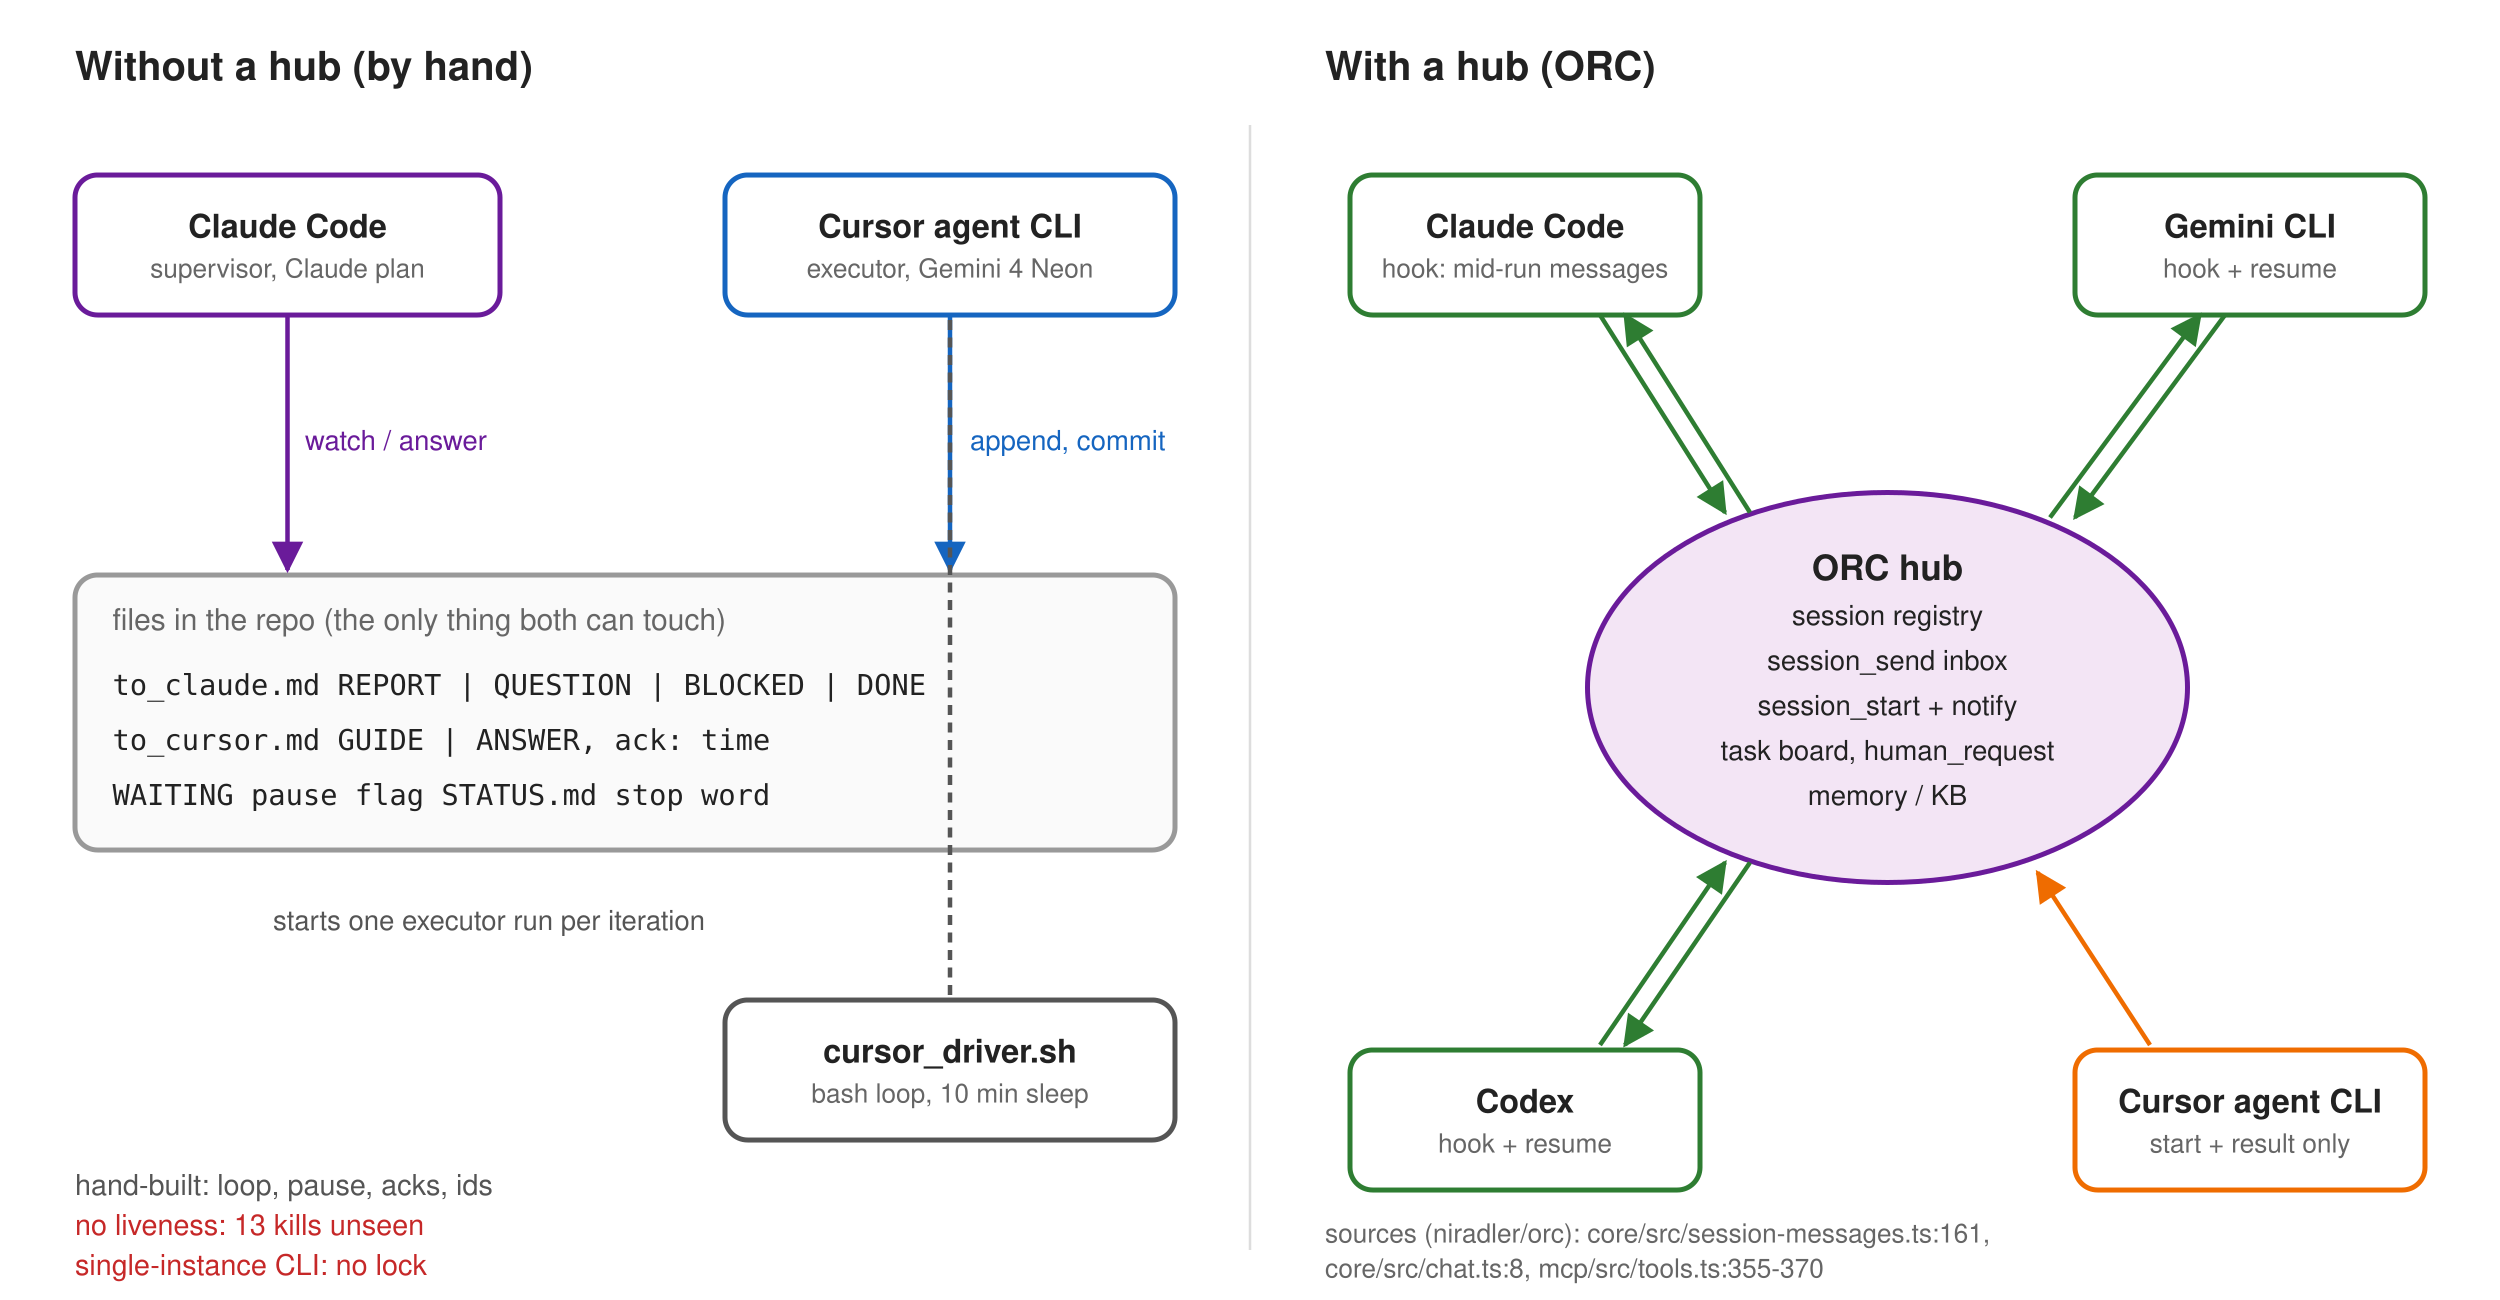
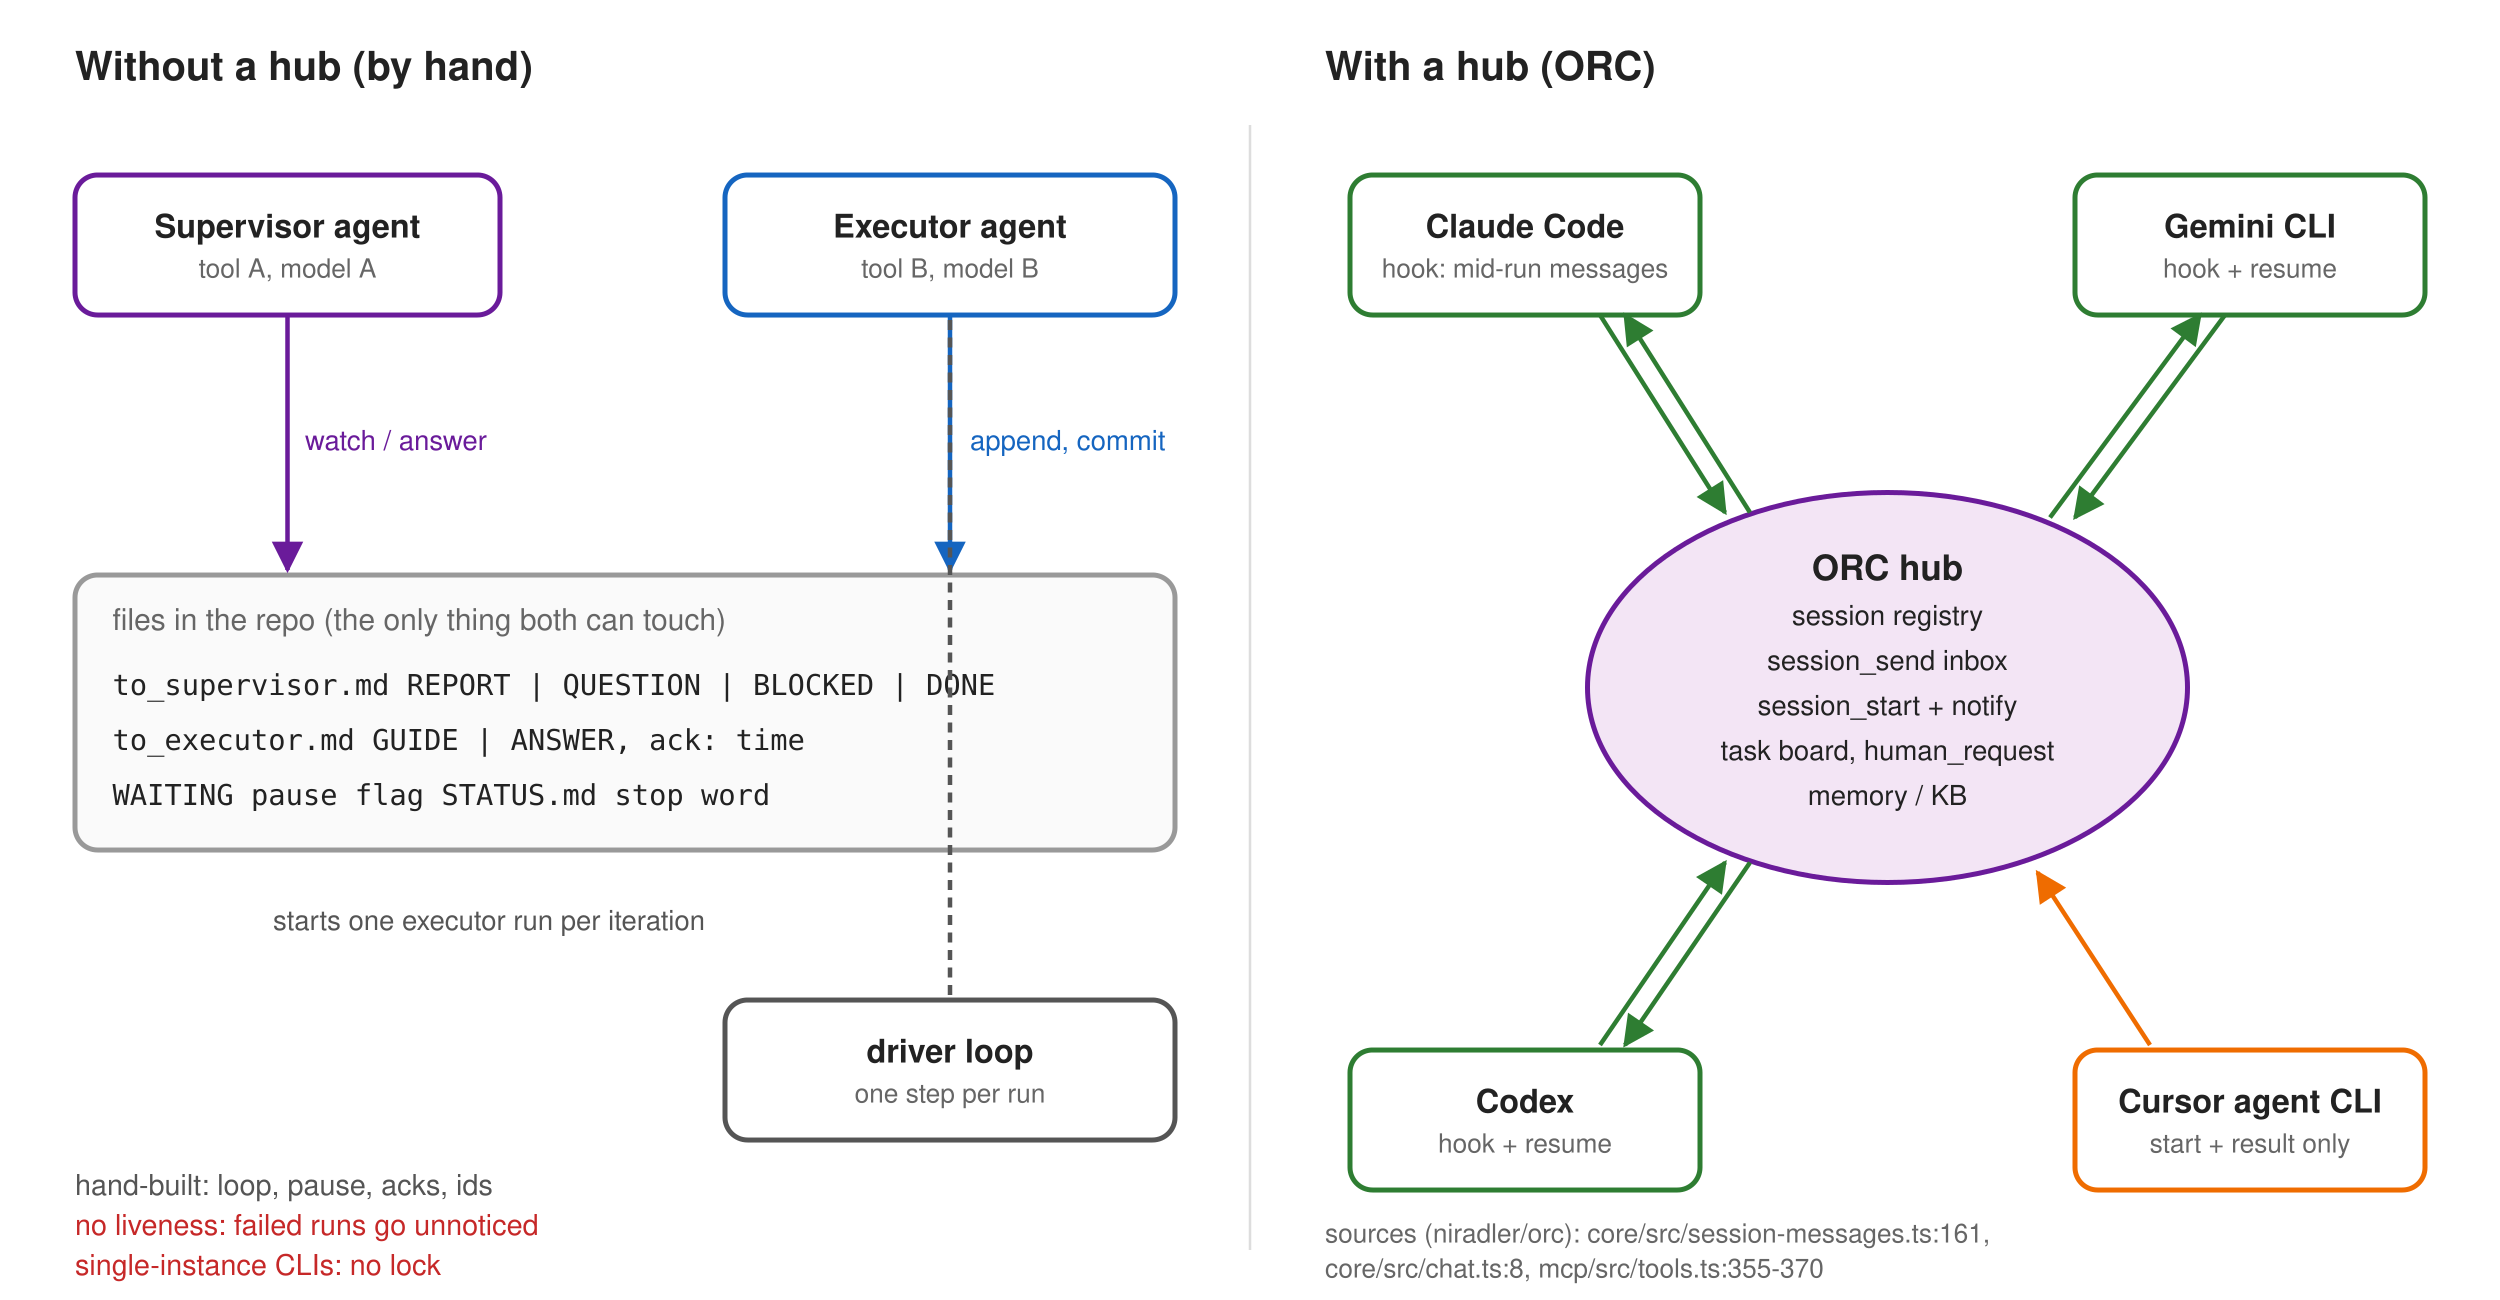
<svg xmlns="http://www.w3.org/2000/svg" viewBox="0 0 1000 520" font-family="-apple-system,Segoe UI,Helvetica,Arial,sans-serif">
  <defs>
    <marker id="a2e7d32" viewBox="0 0 10 10" refX="9" refY="5" markerWidth="7" markerHeight="7" orient="auto">
      <path d="M0,0 L10,5 L0,10 z" fill="#2e7d32" />
    </marker>
    <marker id="ac62828" viewBox="0 0 10 10" refX="9" refY="5" markerWidth="7" markerHeight="7" orient="auto">
      <path d="M0,0 L10,5 L0,10 z" fill="#c62828" />
    </marker>
    <marker id="a1565c0" viewBox="0 0 10 10" refX="9" refY="5" markerWidth="7" markerHeight="7" orient="auto">
      <path d="M0,0 L10,5 L0,10 z" fill="#1565c0" />
    </marker>
    <marker id="aef6c00" viewBox="0 0 10 10" refX="9" refY="5" markerWidth="7" markerHeight="7" orient="auto">
      <path d="M0,0 L10,5 L0,10 z" fill="#ef6c00" />
    </marker>
    <marker id="a6a1b9a" viewBox="0 0 10 10" refX="9" refY="5" markerWidth="7" markerHeight="7" orient="auto">
      <path d="M0,0 L10,5 L0,10 z" fill="#6a1b9a" />
    </marker>
    <marker id="a222" viewBox="0 0 10 10" refX="9" refY="5" markerWidth="7" markerHeight="7" orient="auto">
      <path d="M0,0 L10,5 L0,10 z" fill="#222" />
    </marker>
    <marker id="a666" viewBox="0 0 10 10" refX="9" refY="5" markerWidth="7" markerHeight="7" orient="auto">
      <path d="M0,0 L10,5 L0,10 z" fill="#666" />
    </marker>
  </defs>
  <rect width="1000" height="520" fill="#fff" />
  <line x1="500" y1="50" x2="500" y2="500" stroke="#ddd" />
  <text x="30" y="32" font-size="16" font-weight="600" fill="#222">Without a hub (by hand)</text>
  <text x="530" y="32" font-size="16" font-weight="600" fill="#222">With a hub (ORC)</text>
  <rect x="30" y="70" width="170" height="56" rx="9" fill="#fff" stroke="#6a1b9a" stroke-width="2" />
-   <text x="115.0" y="95.0" text-anchor="middle" font-weight="600" font-size="13" fill="#222">Claude Code</text>
-   <text x="115.0" y="111.0" text-anchor="middle" font-size="10.5" fill="#666">supervisor, Claude plan</text>
+   <text x="115.0" y="95.0" text-anchor="middle" font-weight="600" font-size="13" fill="#222">Supervisor agent</text>
+   <text x="115.0" y="111.0" text-anchor="middle" font-size="10.5" fill="#666">tool A, model A</text>
  <rect x="290" y="70" width="180" height="56" rx="9" fill="#fff" stroke="#1565c0" stroke-width="2" />
-   <text x="380.0" y="95.0" text-anchor="middle" font-weight="600" font-size="13" fill="#222">Cursor agent CLI</text>
-   <text x="380.0" y="111.0" text-anchor="middle" font-size="10.5" fill="#666">executor, Gemini 4 Neon</text>
+   <text x="380.0" y="95.0" text-anchor="middle" font-weight="600" font-size="13" fill="#222">Executor agent</text>
+   <text x="380.0" y="111.0" text-anchor="middle" font-size="10.5" fill="#666">tool B, model B</text>
  <rect x="30" y="230" width="440" height="110" rx="9" fill="#fafafa" stroke="#999" stroke-width="2" />
  <text x="250.0" y="282.0" text-anchor="middle" font-weight="600" font-size="13" fill="#222" />
  <text x="250.0" y="298.0" text-anchor="middle" font-size="10.5" fill="#666" />
  <text x="45" y="252" font-size="12" fill="#666">files in the repo (the only thing both can touch)</text>
-   <text x="45" y="278" font-size="11.5" font-family="Menlo,monospace" fill="#222">to_claude.md  REPORT | QUESTION | BLOCKED | DONE</text>
-   <text x="45" y="300" font-size="11.5" font-family="Menlo,monospace" fill="#222">to_cursor.md  GUIDE | ANSWER, ack: time</text>
+   <text x="45" y="278" font-size="11.5" font-family="Menlo,monospace" fill="#222">to_supervisor.md  REPORT | QUESTION | BLOCKED | DONE</text>
+   <text x="45" y="300" font-size="11.5" font-family="Menlo,monospace" fill="#222">to_executor.md  GUIDE | ANSWER, ack: time</text>
  <text x="45" y="322" font-size="11.5" font-family="Menlo,monospace" fill="#222">WAITING  pause flag      STATUS.md  stop word</text>
  <rect x="290" y="400" width="180" height="56" rx="9" fill="#fff" stroke="#555" stroke-width="2" />
-   <text x="380.0" y="425.0" text-anchor="middle" font-weight="600" font-size="13" fill="#222">cursor_driver.sh</text>
-   <text x="380.0" y="441.0" text-anchor="middle" font-size="10.5" fill="#666">bash loop, 10 min sleep</text>
+   <text x="380.0" y="425.0" text-anchor="middle" font-weight="600" font-size="13" fill="#222">driver loop</text>
+   <text x="380.0" y="441.0" text-anchor="middle" font-size="10.5" fill="#666">one step per run</text>
  <line x1="115" y1="126" x2="115" y2="228" stroke="#6a1b9a" stroke-width="1.8" marker-end="url(#a6a1b9a)" />
  <text x="122" y="180" font-size="11" fill="#6a1b9a">watch / answer</text>
  <line x1="380" y1="126" x2="380" y2="228" stroke="#1565c0" stroke-width="1.8" marker-end="url(#a1565c0)" />
  <text x="388" y="180" font-size="11" fill="#1565c0">append, commit</text>
  <line x1="380" y1="398" x2="380" y2="128" stroke="#555" stroke-width="1.8" marker-end="url(#a555)" stroke-dasharray="4 3" />
  <text x="282" y="372" text-anchor="end" font-size="11" fill="#555">starts one executor run per iteration</text>
  <text x="30" y="478" font-size="11.5" fill="#555">hand-built: loop, pause, acks, ids</text>
-   <text x="30" y="494" font-size="11.5" fill="#c62828">no liveness: 13 kills unseen</text>
-   <text x="30" y="510" font-size="11.5" fill="#c62828">single-instance CLI: no lock</text>
+   <text x="30" y="494" font-size="11.5" fill="#c62828">no liveness: failed runs go unnoticed</text>
+   <text x="30" y="510" font-size="11.5" fill="#c62828">single-instance CLIs: no lock</text>
  <ellipse cx="755" cy="275" rx="120" ry="78" fill="#f3e5f5" stroke="#6a1b9a" stroke-width="2" />
  <text x="755" y="232" text-anchor="middle" font-size="14" font-weight="600" fill="#222">ORC hub</text>
  <text x="755" y="250" text-anchor="middle" font-size="11" font-weight="400" fill="#222">session registry</text>
  <text x="755" y="268" text-anchor="middle" font-size="11" font-weight="400" fill="#222">session_send inbox</text>
  <text x="755" y="286" text-anchor="middle" font-size="11" font-weight="400" fill="#222">session_start + notify</text>
  <text x="755" y="304" text-anchor="middle" font-size="11" font-weight="400" fill="#222">task board, human_request</text>
  <text x="755" y="322" text-anchor="middle" font-size="11" font-weight="400" fill="#222">memory / KB</text>
  <rect x="540" y="70" width="140" height="56" rx="9" fill="#fff" stroke="#2e7d32" stroke-width="2" />
  <text x="610.0" y="95.0" text-anchor="middle" font-weight="600" font-size="13" fill="#222">Claude Code</text>
  <text x="610.0" y="111.0" text-anchor="middle" font-size="10.5" fill="#666">hook: mid-run messages</text>
  <rect x="830" y="70" width="140" height="56" rx="9" fill="#fff" stroke="#2e7d32" stroke-width="2" />
  <text x="900.0" y="95.0" text-anchor="middle" font-weight="600" font-size="13" fill="#222">Gemini CLI</text>
  <text x="900.0" y="111.0" text-anchor="middle" font-size="10.5" fill="#666">hook + resume</text>
  <rect x="540" y="420" width="140" height="56" rx="9" fill="#fff" stroke="#2e7d32" stroke-width="2" />
  <text x="610.0" y="445.0" text-anchor="middle" font-weight="600" font-size="13" fill="#222">Codex</text>
  <text x="610.0" y="461.0" text-anchor="middle" font-size="10.5" fill="#666">hook + resume</text>
  <rect x="830" y="420" width="140" height="56" rx="9" fill="#fff" stroke="#ef6c00" stroke-width="2" />
  <text x="900.0" y="445.0" text-anchor="middle" font-weight="600" font-size="13" fill="#222">Cursor agent CLI</text>
  <text x="900.0" y="461.0" text-anchor="middle" font-size="10.5" fill="#666">start + result only</text>
  <line x1="640" y1="126" x2="690" y2="205" stroke="#2e7d32" stroke-width="1.8" marker-end="url(#a2e7d32)" />
  <line x1="700" y1="205" x2="650" y2="126" stroke="#2e7d32" stroke-width="1.8" marker-end="url(#a2e7d32)" />
  <line x1="890" y1="126" x2="830" y2="207" stroke="#2e7d32" stroke-width="1.8" marker-end="url(#a2e7d32)" />
  <line x1="820" y1="207" x2="880" y2="126" stroke="#2e7d32" stroke-width="1.8" marker-end="url(#a2e7d32)" />
  <line x1="640" y1="418" x2="690" y2="345" stroke="#2e7d32" stroke-width="1.8" marker-end="url(#a2e7d32)" />
  <line x1="700" y1="345" x2="650" y2="418" stroke="#2e7d32" stroke-width="1.8" marker-end="url(#a2e7d32)" />
  <line x1="860" y1="418" x2="815" y2="349" stroke="#ef6c00" stroke-width="1.8" marker-end="url(#aef6c00)" />
  <text x="530" y="497" font-size="10.5" fill="#666">sources (niradler/orc): core/src/session-messages.ts:161,</text>
  <text x="530" y="511" font-size="10.5" fill="#666">core/src/chat.ts:8, mcp/src/tools.ts:355-370</text>
</svg>
